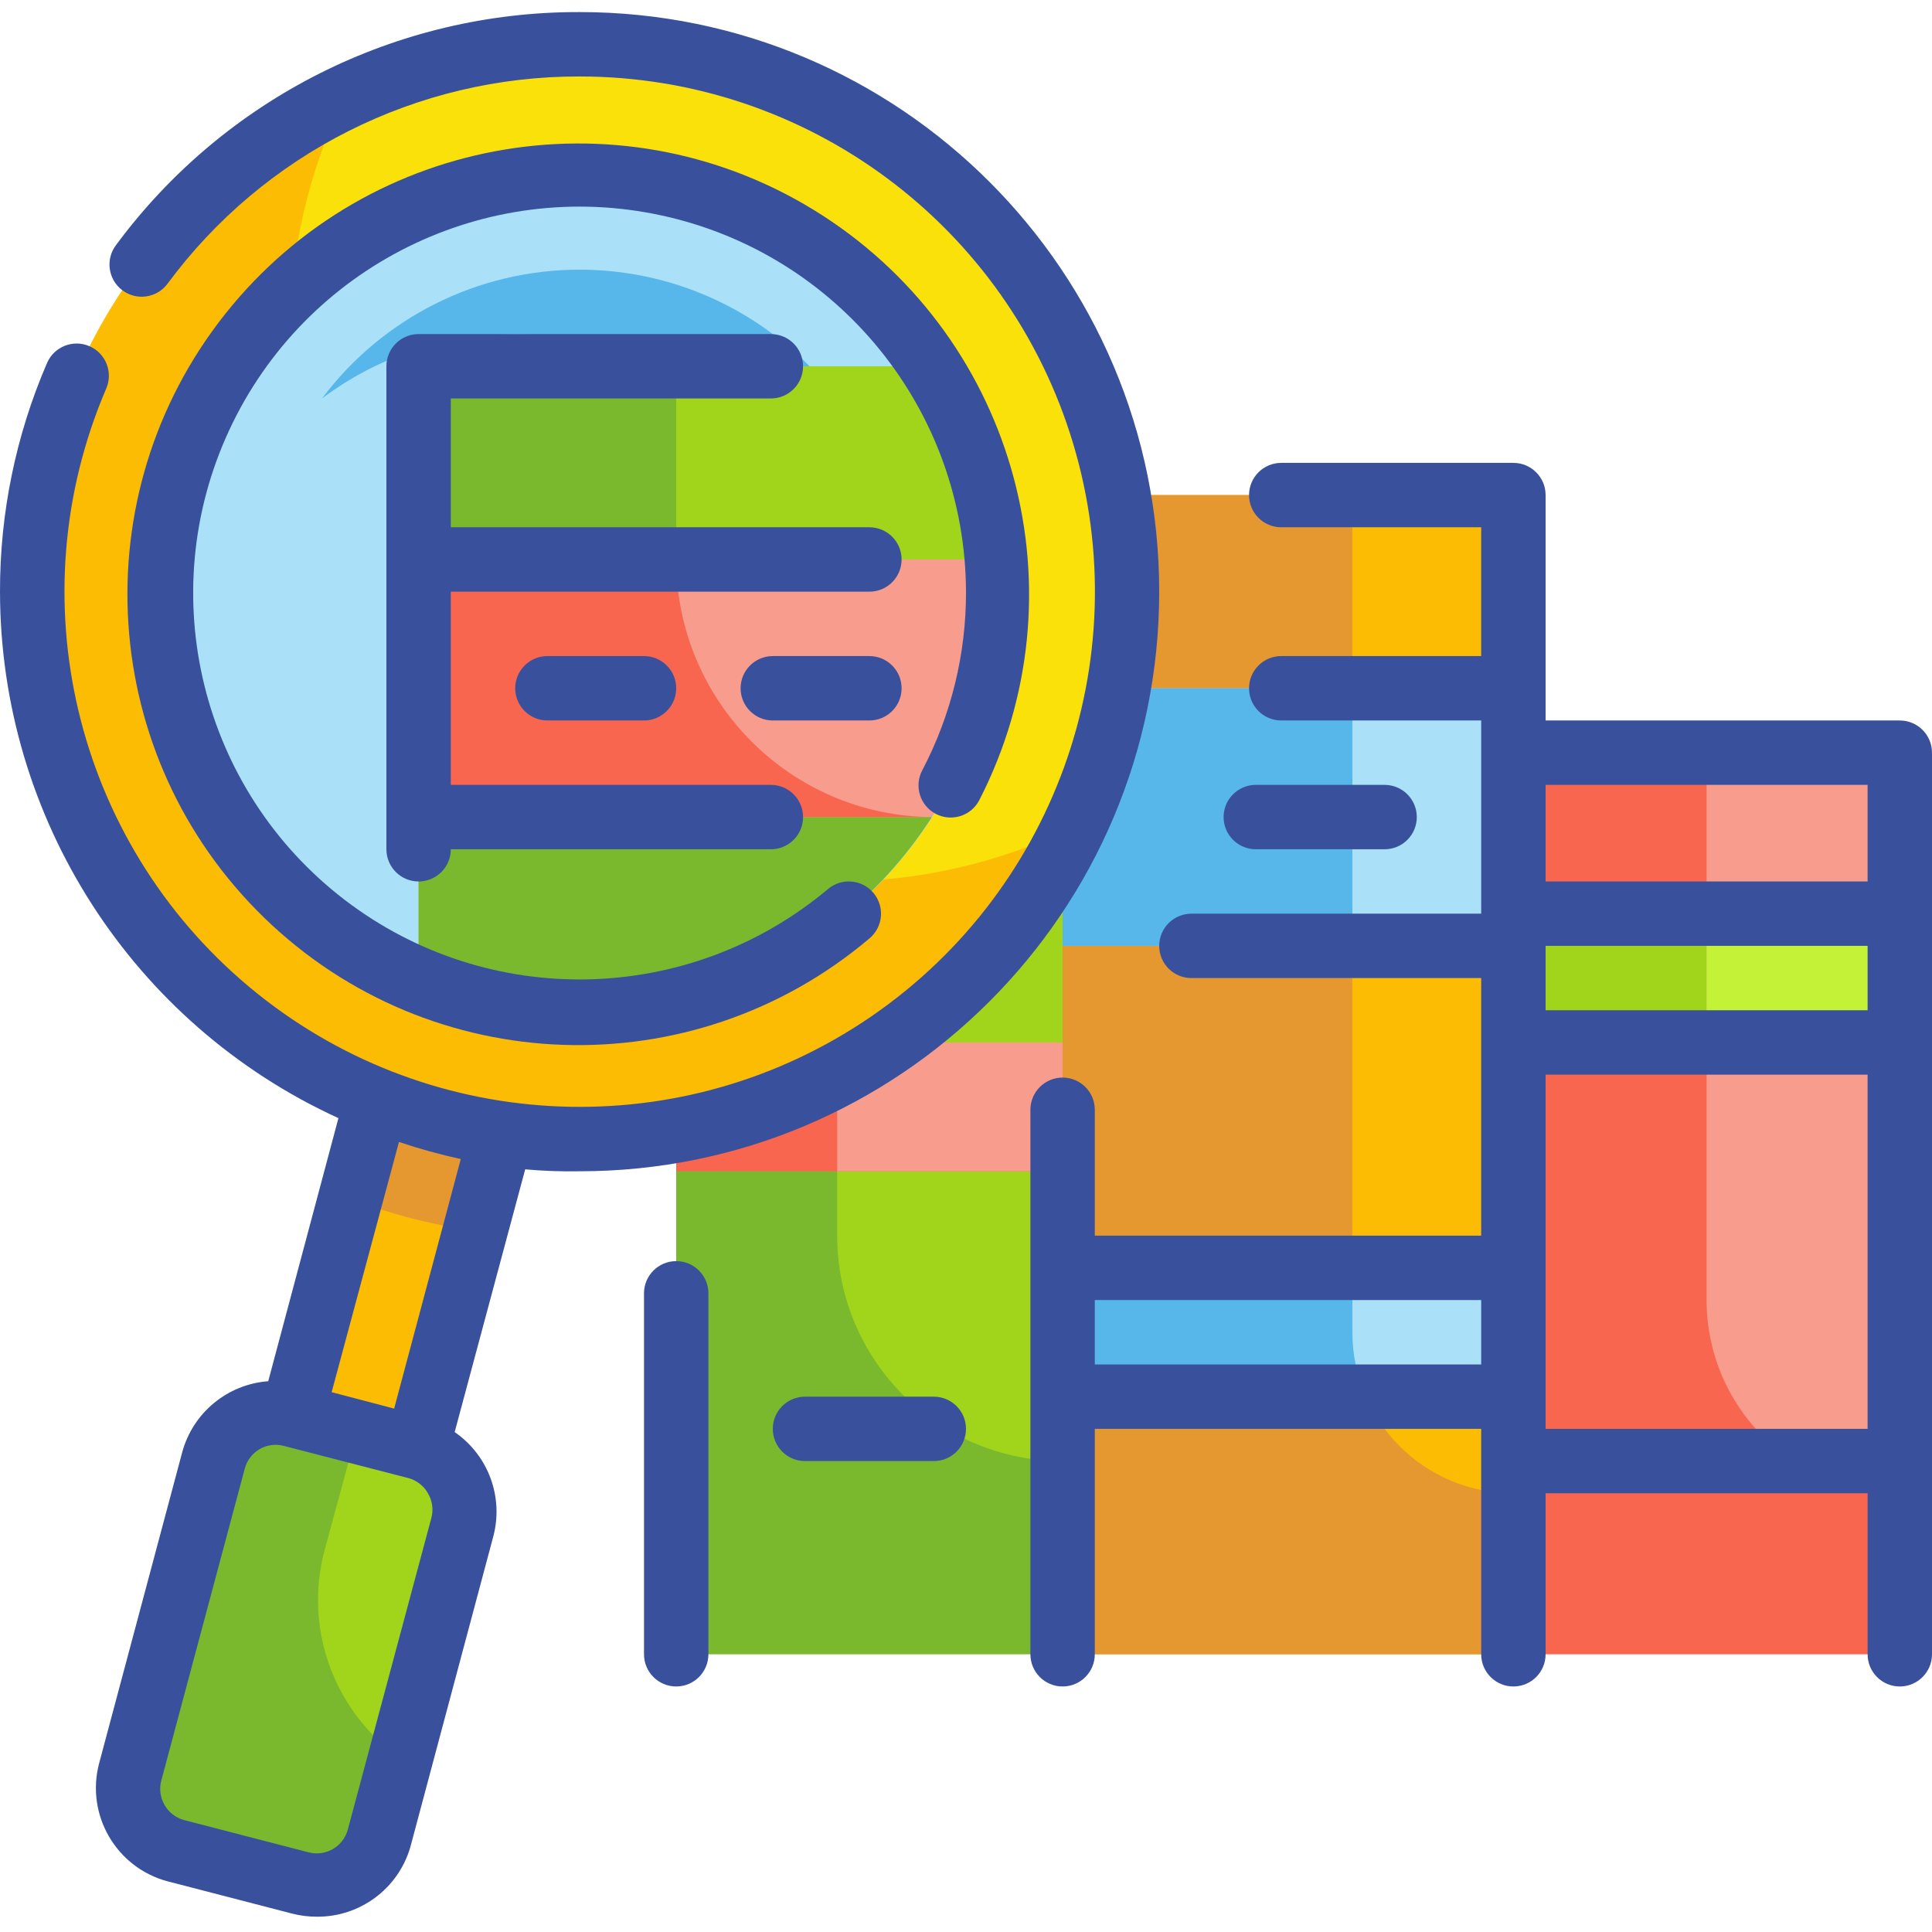
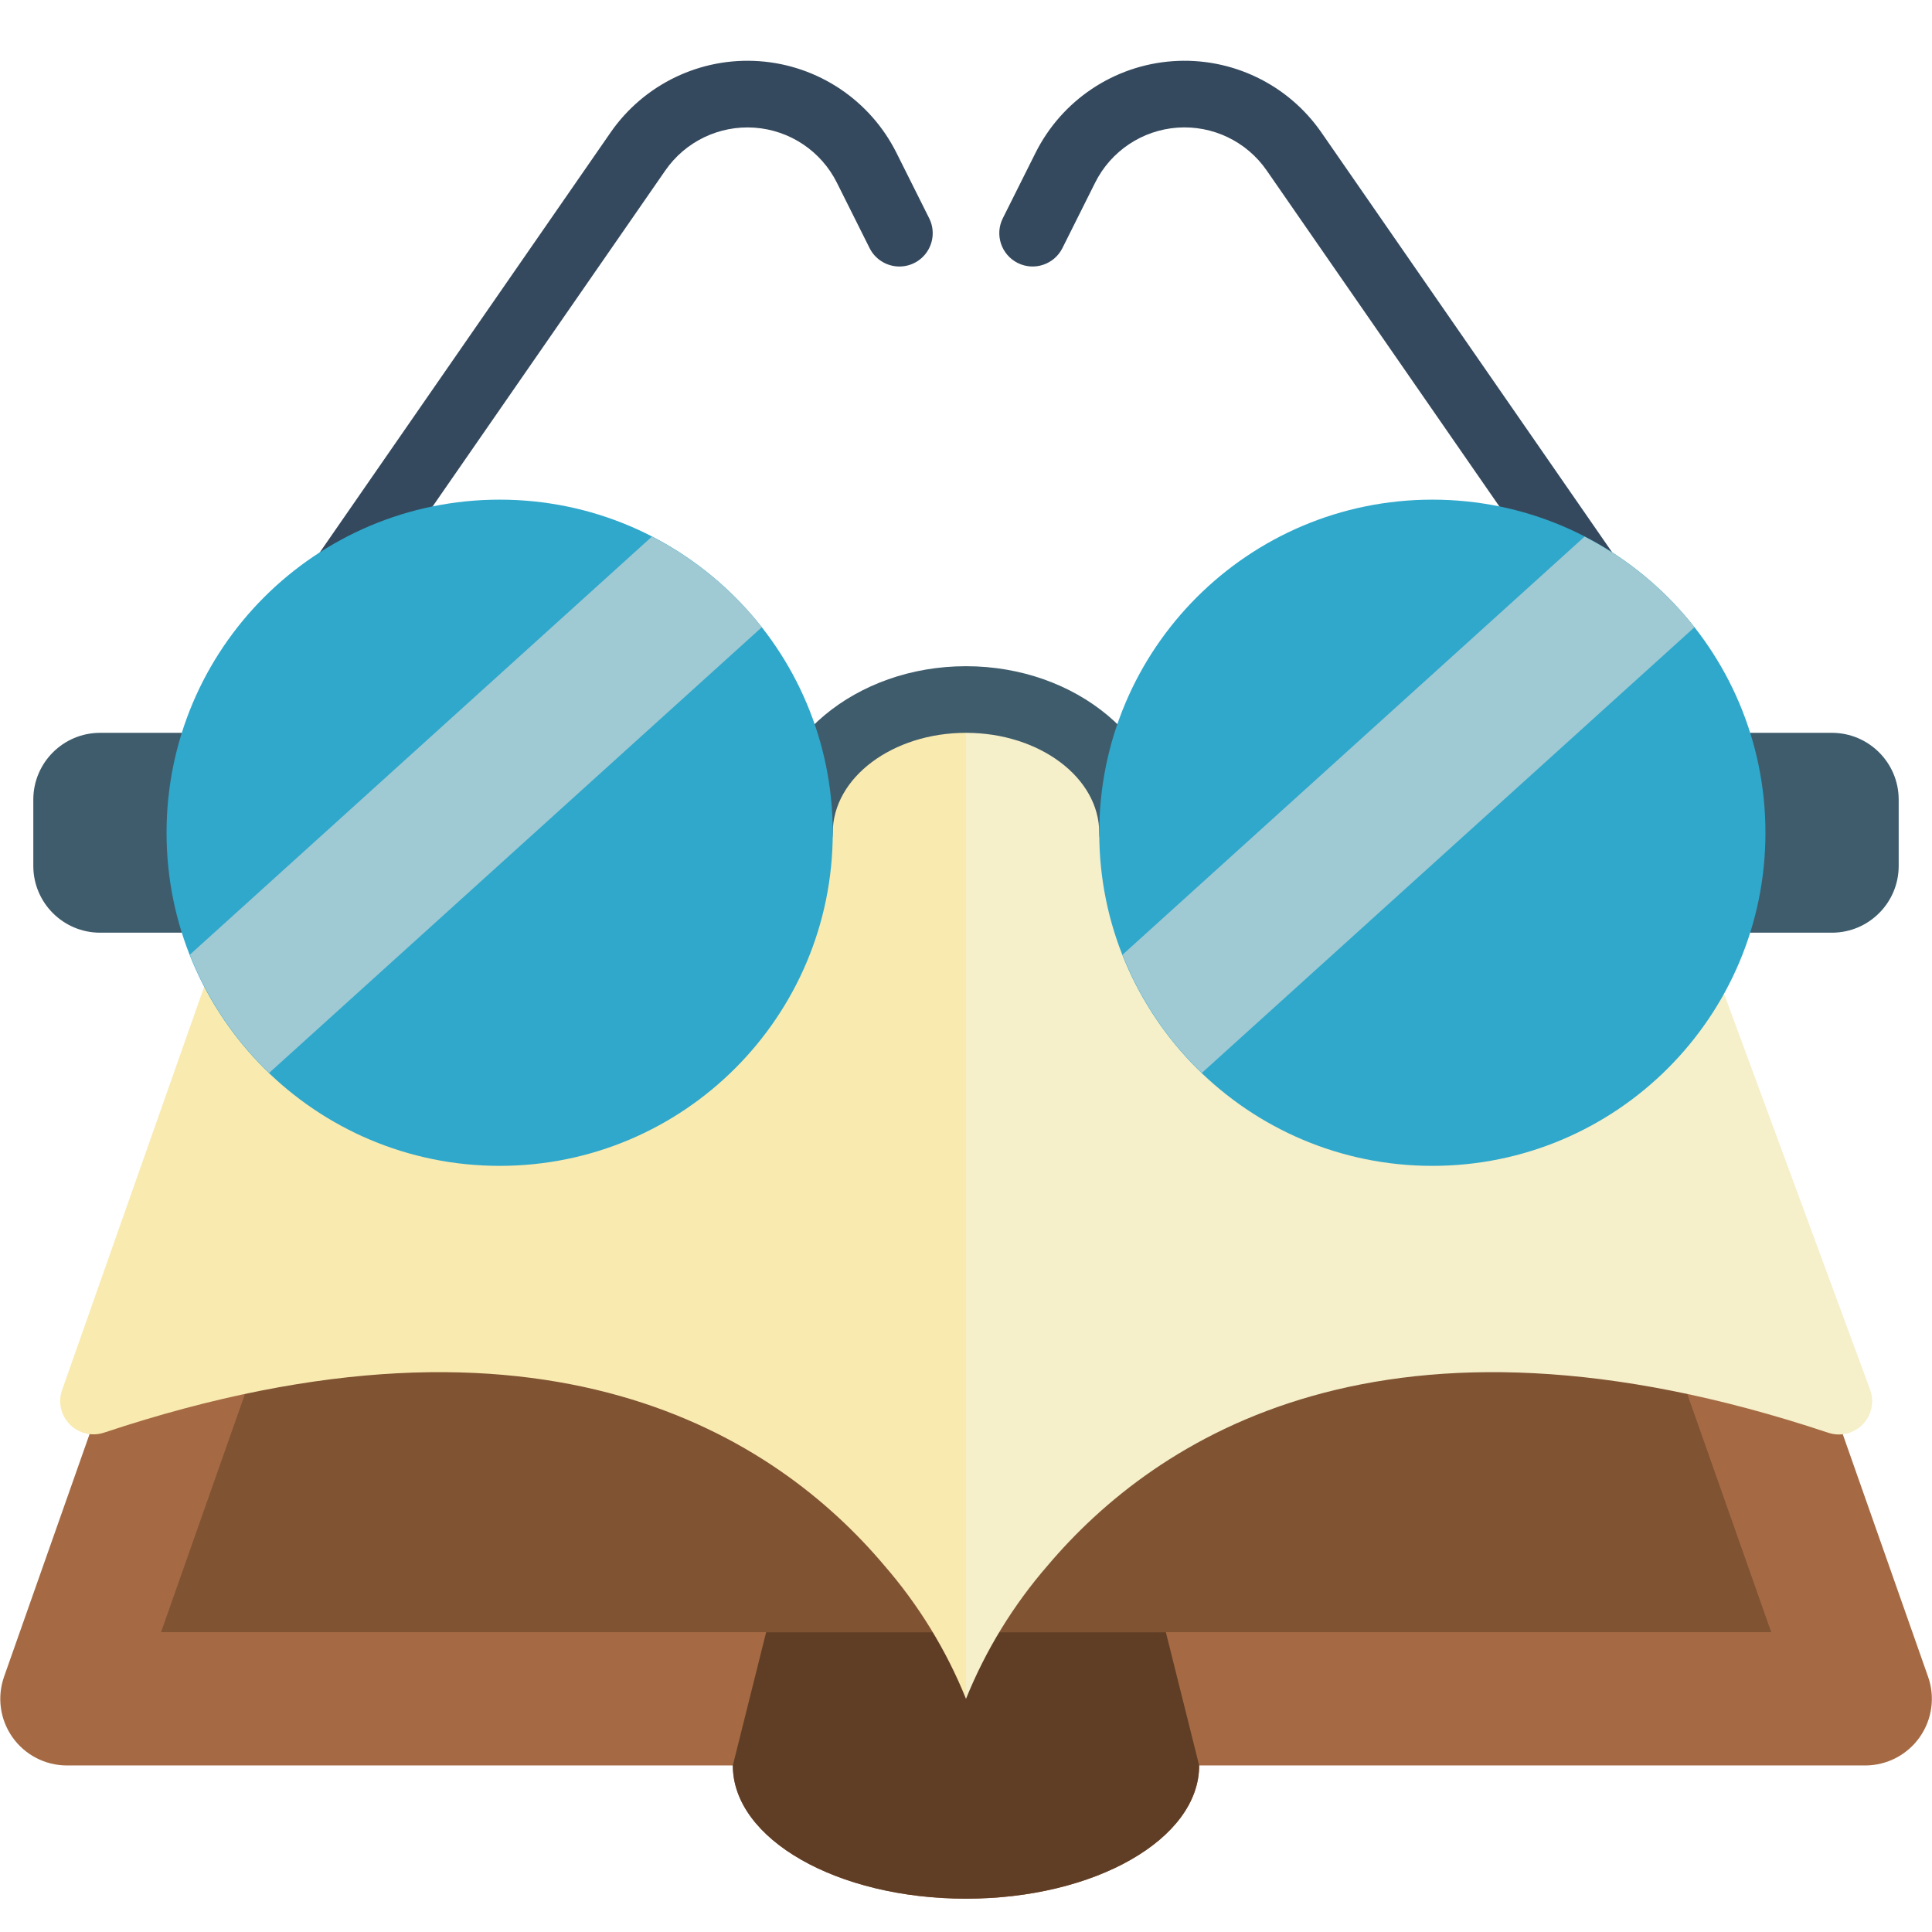
- <svg xmlns="http://www.w3.org/2000/svg" height="480pt" viewBox="0 -3 480 480" width="480pt">
-   <path d="m168 168h96v240h-96zm0 0" fill="#7ab92d" />
-   <path d="m264 360c-30.926 0-56-25.07-56-56v-136h56zm0 0" fill="#a1d51c" />
-   <path d="m168 256h96v32h-96zm0 0" fill="#f8664f" />
-   <path d="m264 288h-56v-32h56zm0 0" fill="#f89c8d" />
-   <path d="m264 120h112v288h-112zm0 0" fill="#fcbc04" />
-   <path d="m336 328v-208h-72v288h112v-40c-22.09 0-40-17.906-40-40zm0 0" fill="#e59730" />
-   <path d="m264 168h112v64h-112zm0 0" fill="#aae1f9" />
-   <path d="m264 312h112v32h-112zm0 0" fill="#aae1f9" />
-   <path d="m264 168h72v64h-72zm0 0" fill="#57b7eb" />
-   <path d="m264 344h75.359c-2.223-5.039-3.367-10.488-3.359-16v-16h-72zm0 0" fill="#57b7eb" />
-   <path d="m376 184h96v224h-96zm0 0" fill="#f8664f" />
-   <path d="m376 224h96v32h-96zm0 0" fill="#a1d51c" />
-   <path d="m424 184h48v184c-26.508 0-48-21.488-48-48zm0 0" fill="#f89c8d" />
-   <path d="m424 224h48v32h-48zm0 0" fill="#c4f236" />
-   <path d="m97.438 255.703 30.91 8.281-24.848 92.73-30.91-8.285zm0 0" fill="#fcbc04" />
-   <path d="m87.039 294.801c10.004 3.863 20.418 6.547 31.043 8l10.316-38.801-30.879-8zm0 0" fill="#e59730" />
-   <path d="m72.66 348.473 30.906 8.285c8.535 2.285 13.602 11.059 11.316 19.594l-20.707 77.273c-2.285 8.535-11.059 13.602-19.594 11.316l-30.91-8.285c-8.535-2.285-13.602-11.059-11.316-19.594l20.707-77.273c2.285-8.535 11.059-13.602 19.598-11.316zm0 0" fill="#a1d51c" />
-   <path d="m80.641 382.16 8-29.441-16-4.238c-4.129-1.094-8.52-.488-12.203 1.672-3.68 2.164-6.344 5.711-7.398 9.848l-21.039 77.121c-1.098 4.105-.516 8.48 1.613 12.156 2.133 3.676 5.637 6.355 9.746 7.441l30.883 8c8.523 2.293 17.297-2.754 19.598-11.277l5.281-19.84c-16.273-11.625-23.637-32.117-18.48-51.441zm0 0" fill="#7ab92d" />
-   <path d="m280 144c0 75.113-60.891 136-136 136s-136-60.887-136-136c0-75.109 60.891-136 136-136s136 60.891 136 136zm0 0" fill="#f9e109" />
-   <path d="m208 216c-75.109 0-136-60.887-136-136 0-20.285 4.594-40.305 13.441-58.559-54.129 25.629-85.117 83.652-76.32 142.891s55.309 105.754 114.547 114.551c59.238 8.797 117.262-22.195 142.891-76.32-18.254 8.844-38.273 13.441-58.559 13.438zm0 0" fill="#fcbc04" />
-   <path d="m248 144c0 57.438-46.562 104-104 104s-104-46.562-104-104 46.562-104 104-104 104 46.562 104 104zm0 0" fill="#aae1f9" />
-   <path d="m144 64c-25.18 0-48.891 11.855-64 32 31.852-23.887 76.418-20.719 104.57 7.434 28.148 28.148 31.316 72.719 7.43 104.566 27.547-20.66 38.785-56.629 27.895-89.297s-41.461-54.703-75.895-54.703zm0 0" fill="#57b7eb" />
-   <path d="m104 240c41.945 17.398 90.332 5.566 119.516-29.223 29.188-34.789 32.43-84.492 8.004-122.777h-127.52zm0 0" fill="#a1d51c" />
-   <path d="m168 136v-48h-64v152c46.582 19.359 100.34 2.496 127.52-40-35.156-.262-63.52-28.84-63.52-64zm0 0" fill="#7ab92d" />
-   <path d="m104 200h127.52c10.773-16.688 16.496-36.137 16.48-56 0-2.719 0-5.359 0-8h-144zm0 0" fill="#f89c8d" />
-   <path d="m168 136h-64v64h127.52c-35.156-.262-63.52-28.84-63.52-64zm0 0" fill="#f8664f" />
-   <g fill="#39519d">
-     <path d="m144 0c-45.43-.129-88.207 21.379-115.199 57.922-2.652 3.535-1.934 8.547 1.598 11.199 3.535 2.652 8.551 1.934 11.203-1.602 23.988-32.492 62.012-51.621 102.398-51.52 56.535-.012 106.379 37.066 122.625 91.215 16.246 54.148-4.953 112.543-52.152 143.656-47.199 31.113-109.223 27.578-152.582-8.699-43.359-36.273-57.785-96.699-35.492-148.652 1.746-4.062-.133-8.773-4.199-10.52-4.062-1.746-8.773.137-10.52 4.199-7.742 17.934-11.715 37.27-11.68 56.801.055 56.285 32.898 107.379 84.082 130.801l-17.441 65.359c-10.125.758-18.68 7.805-21.359 17.602l-20.641 77.277c-3.41 12.789 4.176 25.926 16.961 29.363l30.879 8c2.035.539 4.133.805 6.238.797 10.707.082 20.168-6.934 23.203-17.199l20.637-77.281c2.598-9.797-1.246-20.172-9.598-25.918l17.52-65.281c4.496.406 9.008.566 13.52.48 79.527 0 144-64.469 144-144 0-79.527-64.473-144-144-144zm-36.879 374.32-20.723 77.281c-1.168 4.227-5.52 6.723-9.758 5.598l-30.879-8c-2.066-.551-3.82-1.902-4.883-3.758-1.062-1.84-1.352-4.027-.797-6.082l20.719-77.438c.531-2.051 1.855-3.805 3.68-4.883 1.84-1.062 4.027-1.352 6.078-.797l30.961 8c2.035.57 3.762 1.922 4.801 3.758 1.129 1.906 1.418 4.195.801 6.32zm-9.199-27.359-15.523-4.082 16.723-62.16c5.039 1.695 10.164 3.109 15.359 4.242zm0 0" />
-     <path d="m232.48 199.199c3.91 2.055 8.746.551 10.801-3.359 26.316-51.223 9.5-114.059-38.891-145.289-48.387-31.227-112.57-20.668-148.406 24.414-35.836 45.086-31.641 109.996 9.699 150.09s106.352 42.305 150.316 5.105c3.402-2.828 3.867-7.879 1.039-11.281-2.828-3.398-7.875-3.867-11.277-1.039-34.445 28.941-84.363 30.086-120.094 2.75-35.73-27.336-47.684-75.816-28.758-116.633 18.922-40.812 63.652-63.008 107.602-53.398 43.949 9.613 75.328 48.453 75.488 93.441.047 15.465-3.688 30.707-10.879 44.402-2.055 3.91-.551 8.742 3.359 10.797zm0 0" />
-     <path d="m232 344h-32c-4.418 0-8 3.582-8 8s3.582 8 8 8h32c4.418 0 8-3.582 8-8s-3.582-8-8-8zm0 0" />
-     <path d="m168 310.32c-4.418 0-8 3.582-8 8v89.68c0 4.418 3.582 8 8 8s8-3.582 8-8v-89.68c0-4.418-3.582-8-8-8zm0 0" />
-     <path d="m312 208h32c4.418 0 8-3.582 8-8s-3.582-8-8-8h-32c-4.418 0-8 3.582-8 8s3.582 8 8 8zm0 0" />
-     <path d="m472 176h-88v-56c0-4.418-3.582-8-8-8h-57.68c-4.418 0-8 3.582-8 8s3.582 8 8 8h49.68v32h-49.68c-4.418 0-8 3.582-8 8s3.582 8 8 8h49.68v48h-72c-4.418 0-8 3.582-8 8s3.582 8 8 8h72v64h-96v-31.281c0-4.418-3.582-8-8-8s-8 3.582-8 8v135.281c0 4.418 3.582 8 8 8s8-3.582 8-8v-56h96v56c0 4.418 3.582 8 8 8s8-3.582 8-8v-40h80v40c0 4.418 3.582 8 8 8s8-3.582 8-8v-224c0-4.418-3.582-8-8-8zm-88 56h80v16h-80zm80-40v24h-80v-24zm-192 144v-16h96v16zm112 16v-88h80v88zm0 0" />
-     <path d="m136 160c-4.418 0-8 3.582-8 8s3.582 8 8 8h24c4.418 0 8-3.582 8-8s-3.582-8-8-8zm0 0" />
-     <path d="m224 168c0-4.418-3.582-8-8-8h-24c-4.418 0-8 3.582-8 8s3.582 8 8 8h24c4.418 0 8-3.582 8-8zm0 0" />
-     <path d="m191.52 96c4.418 0 8-3.582 8-8s-3.582-8-8-8h-87.52c-4.418 0-8 3.582-8 8v120c0 4.418 3.582 8 8 8s8-3.582 8-8h79.52c4.418 0 8-3.582 8-8s-3.582-8-8-8h-79.52v-48h104c4.418 0 8-3.582 8-8s-3.582-8-8-8h-104v-32zm0 0" />
+ <svg xmlns="http://www.w3.org/2000/svg" height="512" viewBox="0 0 58 56" width="512">
+   <g id="Page-1" fill="none" fill-rule="evenodd">
+     <g id="044---Reading-Glasses" fill-rule="nonzero">
+       <path id="Shape" d="m9.849 17.979c-.372-0-.712-.207-.885-.536-.172-.329-.148-.727.064-1.033l9.3-13.43c1.006-1.454 2.705-2.269 4.468-2.143 1.764.126 3.33 1.174 4.119 2.756l.98 1.96c.16.32.137.7-.06.999-.197.298-.538.469-.895.447-.357-.022-.675-.232-.835-.552l-.98-1.96c-.473-.95-1.414-1.579-2.473-1.654s-2.079.415-2.681 1.288l-9.3 13.428c-.187.269-.494.43-.822.43z" fill="#35495e" />
+       <path id="Shape" d="m48.457 18.421c-.328 0-.636-.161-.823-.431l-9.606-13.871c-.603-.873-1.623-1.362-2.682-1.287-1.058.076-1.998.705-2.471 1.655l-.98 1.96c-.247.494-.848.695-1.342.448s-.695-.848-.448-1.342l.98-1.96c.789-1.582 2.355-2.63 4.118-2.756 1.763-.126 3.462.688 4.468 2.142l9.607 13.873c.211.306.236.703.064 1.033s-.513.536-.885.536z" fill="#35495e" />
+       <path id="Shape" d="m4.024 38.264-3.9 11.066c-.217.611-.125 1.289.248 1.82s.98.847 1.628.85h20c0 2.21 3.13 4 7 4s7-1.79 7-4h20c.649-.001 1.257-.318 1.631-.849s.467-1.21.249-1.821l-3.88-11.03z" fill="#a56a43" />
+       <path id="Shape" d="m36 52c0 2.21-3.13 4-7 4s-7-1.79-7-4l1-4h12z" fill="#603e26" />
+       <path id="Shape" d="m8.08 38.789-3.246 9.211h23.16 2.02 23.16l-3.404-9.658z" fill="#805333" />
+       <path id="Shape" d="m54.88 42.01c-13.29-4.43-20.19.16-23.43 3.99-1.032 1.189-1.86 2.54-2.45 4v-29.13l19.78-.11 7.37 19.98c.124.361.031.761-.239 1.031-.27.27-.67.363-1.031.239z" fill="#f5efca" />
+       <path id="Shape" d="m29 20.87v29.13c-.59-1.46-1.418-2.811-2.45-4-3.23-3.83-10.13-8.42-23.43-3.99-.36.118-.756.023-1.023-.246-.267-.269-.359-.666-.237-1.024l4.27-12.12v-7.62z" fill="#f9eab0" />
+       <g fill="#3f5c6c">
+         <path id="Shape" d="m34 25c-.552 0-1-.448-1-1 0-1.654-1.794-3-4-3s-4 1.346-4 3c0 .552-.448 1-1 1s-1-.448-1-1c0-2.757 2.691-5 6-5s6 2.243 6 5c0 .552-.448 1-1 1z" />
+         <path id="Shape" d="m5.46 27h-2.46c-1.103-.003-1.997-.897-2-2v-2c.003-1.103.897-1.997 2-2h2.46z" />
+         <path id="Shape" d="m52.54 21h2.46c1.103.003 1.997.897 2 2v2c-.003 1.103-.897 1.997-2 2h-2.46z" />
+       </g>
+       <circle id="Oval" cx="43" cy="24" fill="#2fa8cc" r="10" />
+       <path id="Shape" d="m50.87 17.83-14.79 13.38c-1.04-.998-1.852-2.209-2.38-3.55l13.87-12.55c1.283.658 2.409 1.586 3.3 2.72z" fill="#9fc9d3" />
+       <circle id="Oval" cx="15" cy="24" fill="#2fa8cc" r="10" />
+       <path id="Shape" d="m22.87 17.83-14.79 13.38c-1.04-.998-1.852-2.209-2.38-3.55l13.87-12.55c1.283.658 2.409 1.586 3.3 2.72z" fill="#9fc9d3" />
+     </g>
  </g>
</svg>
